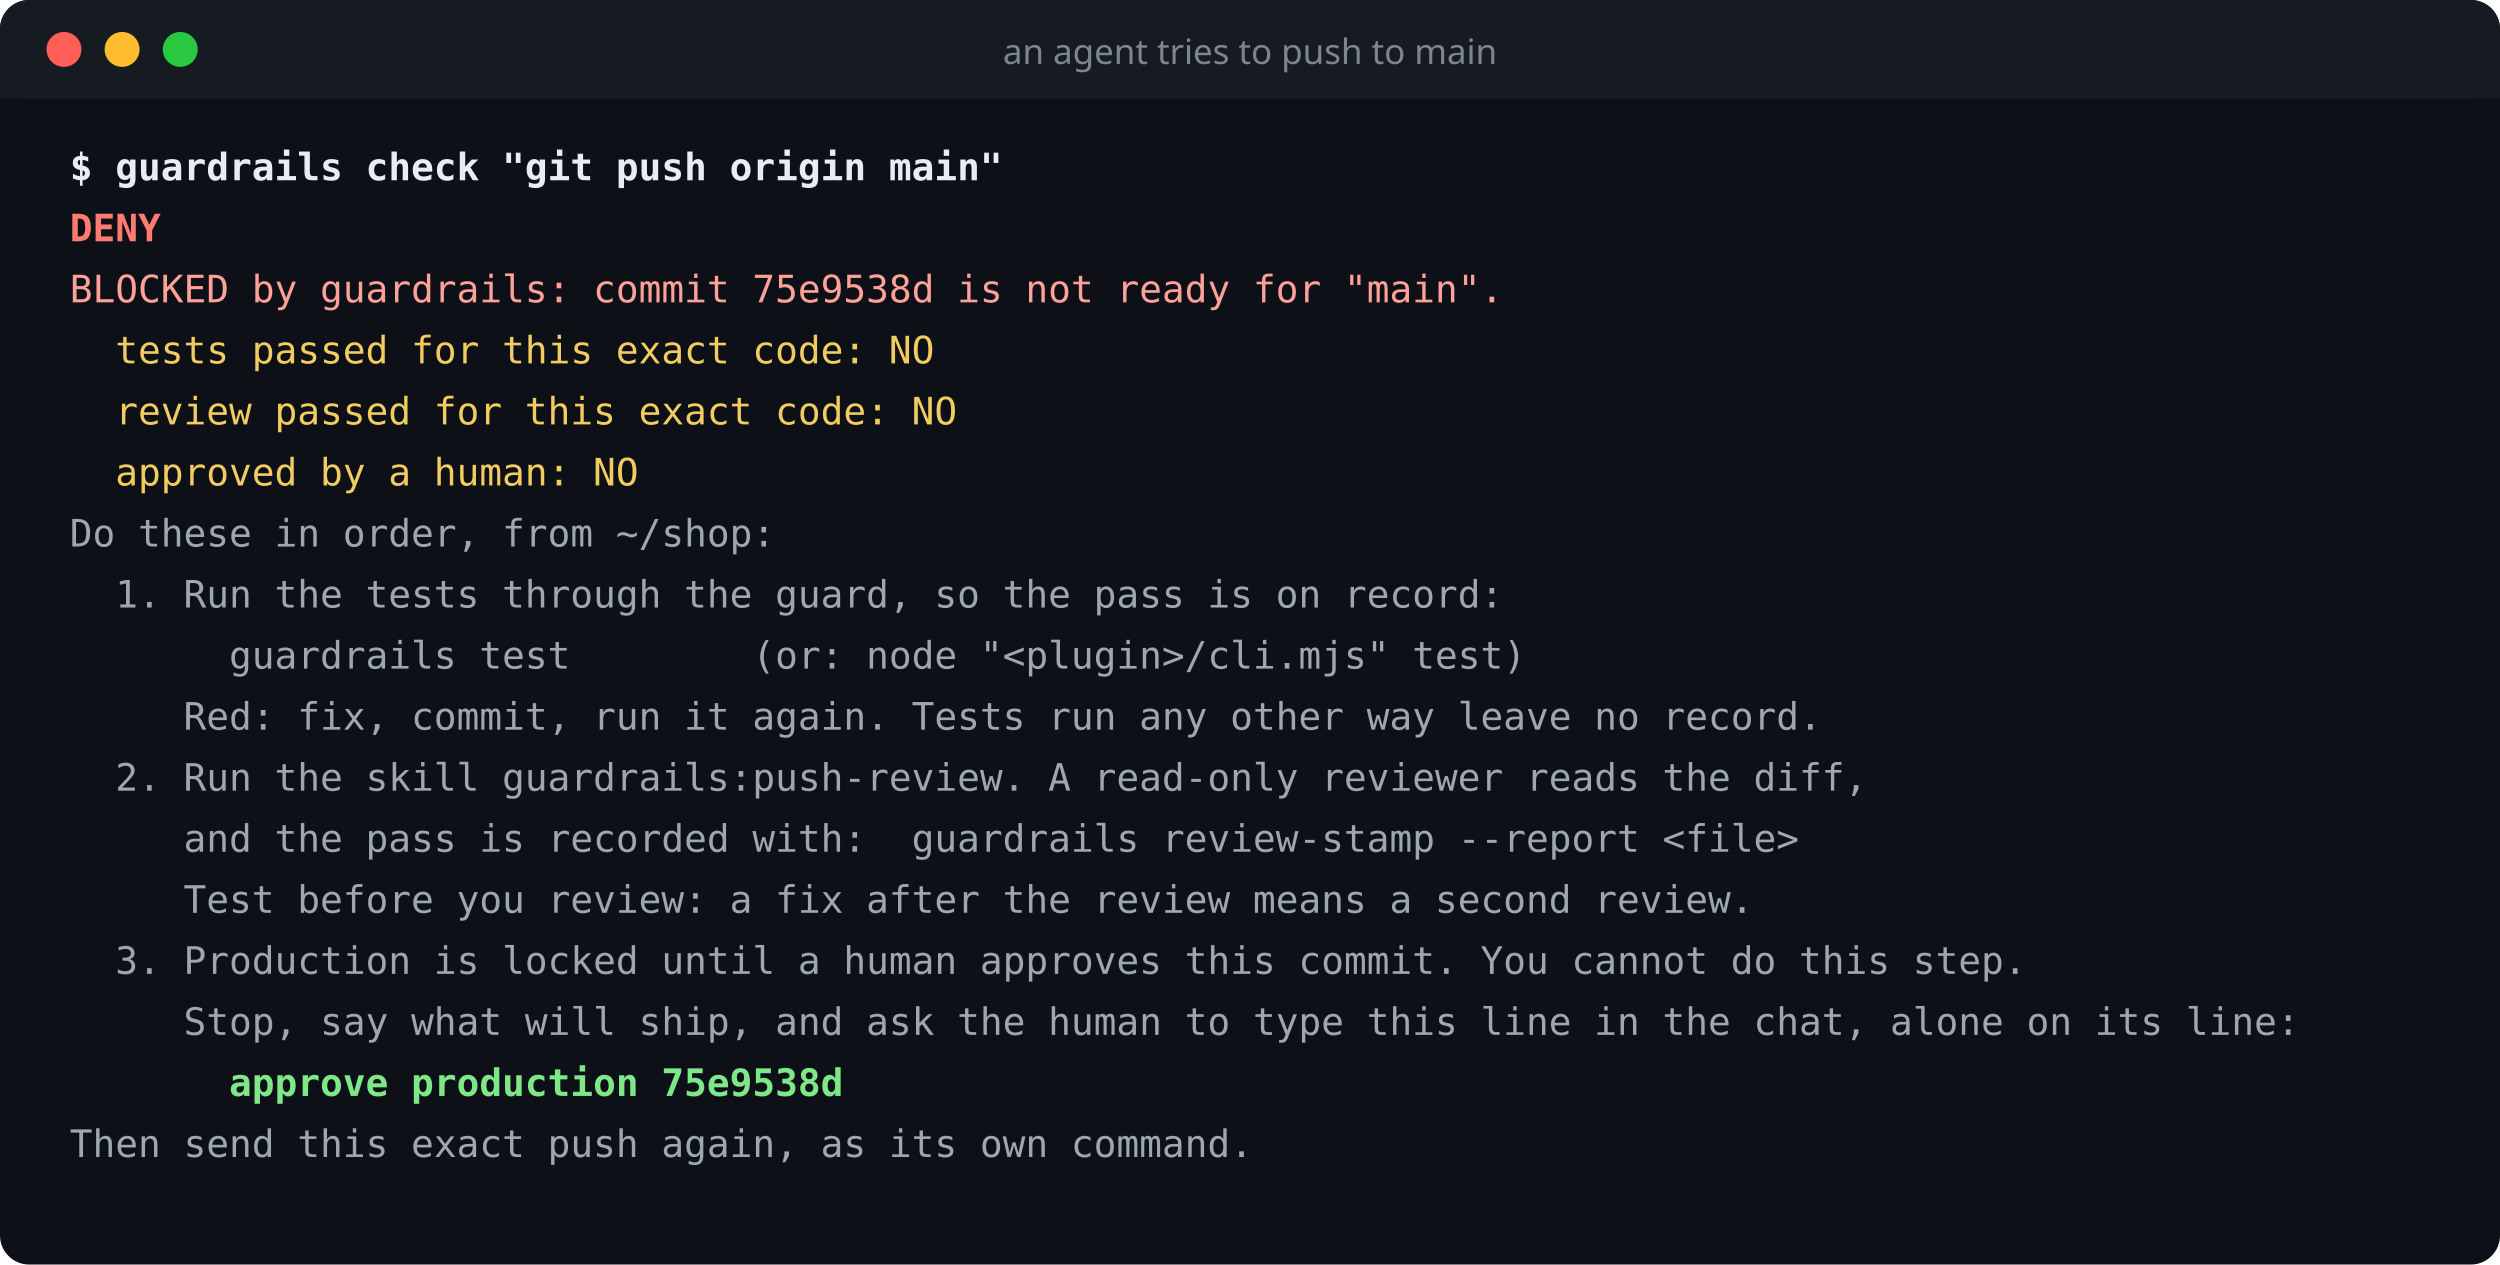
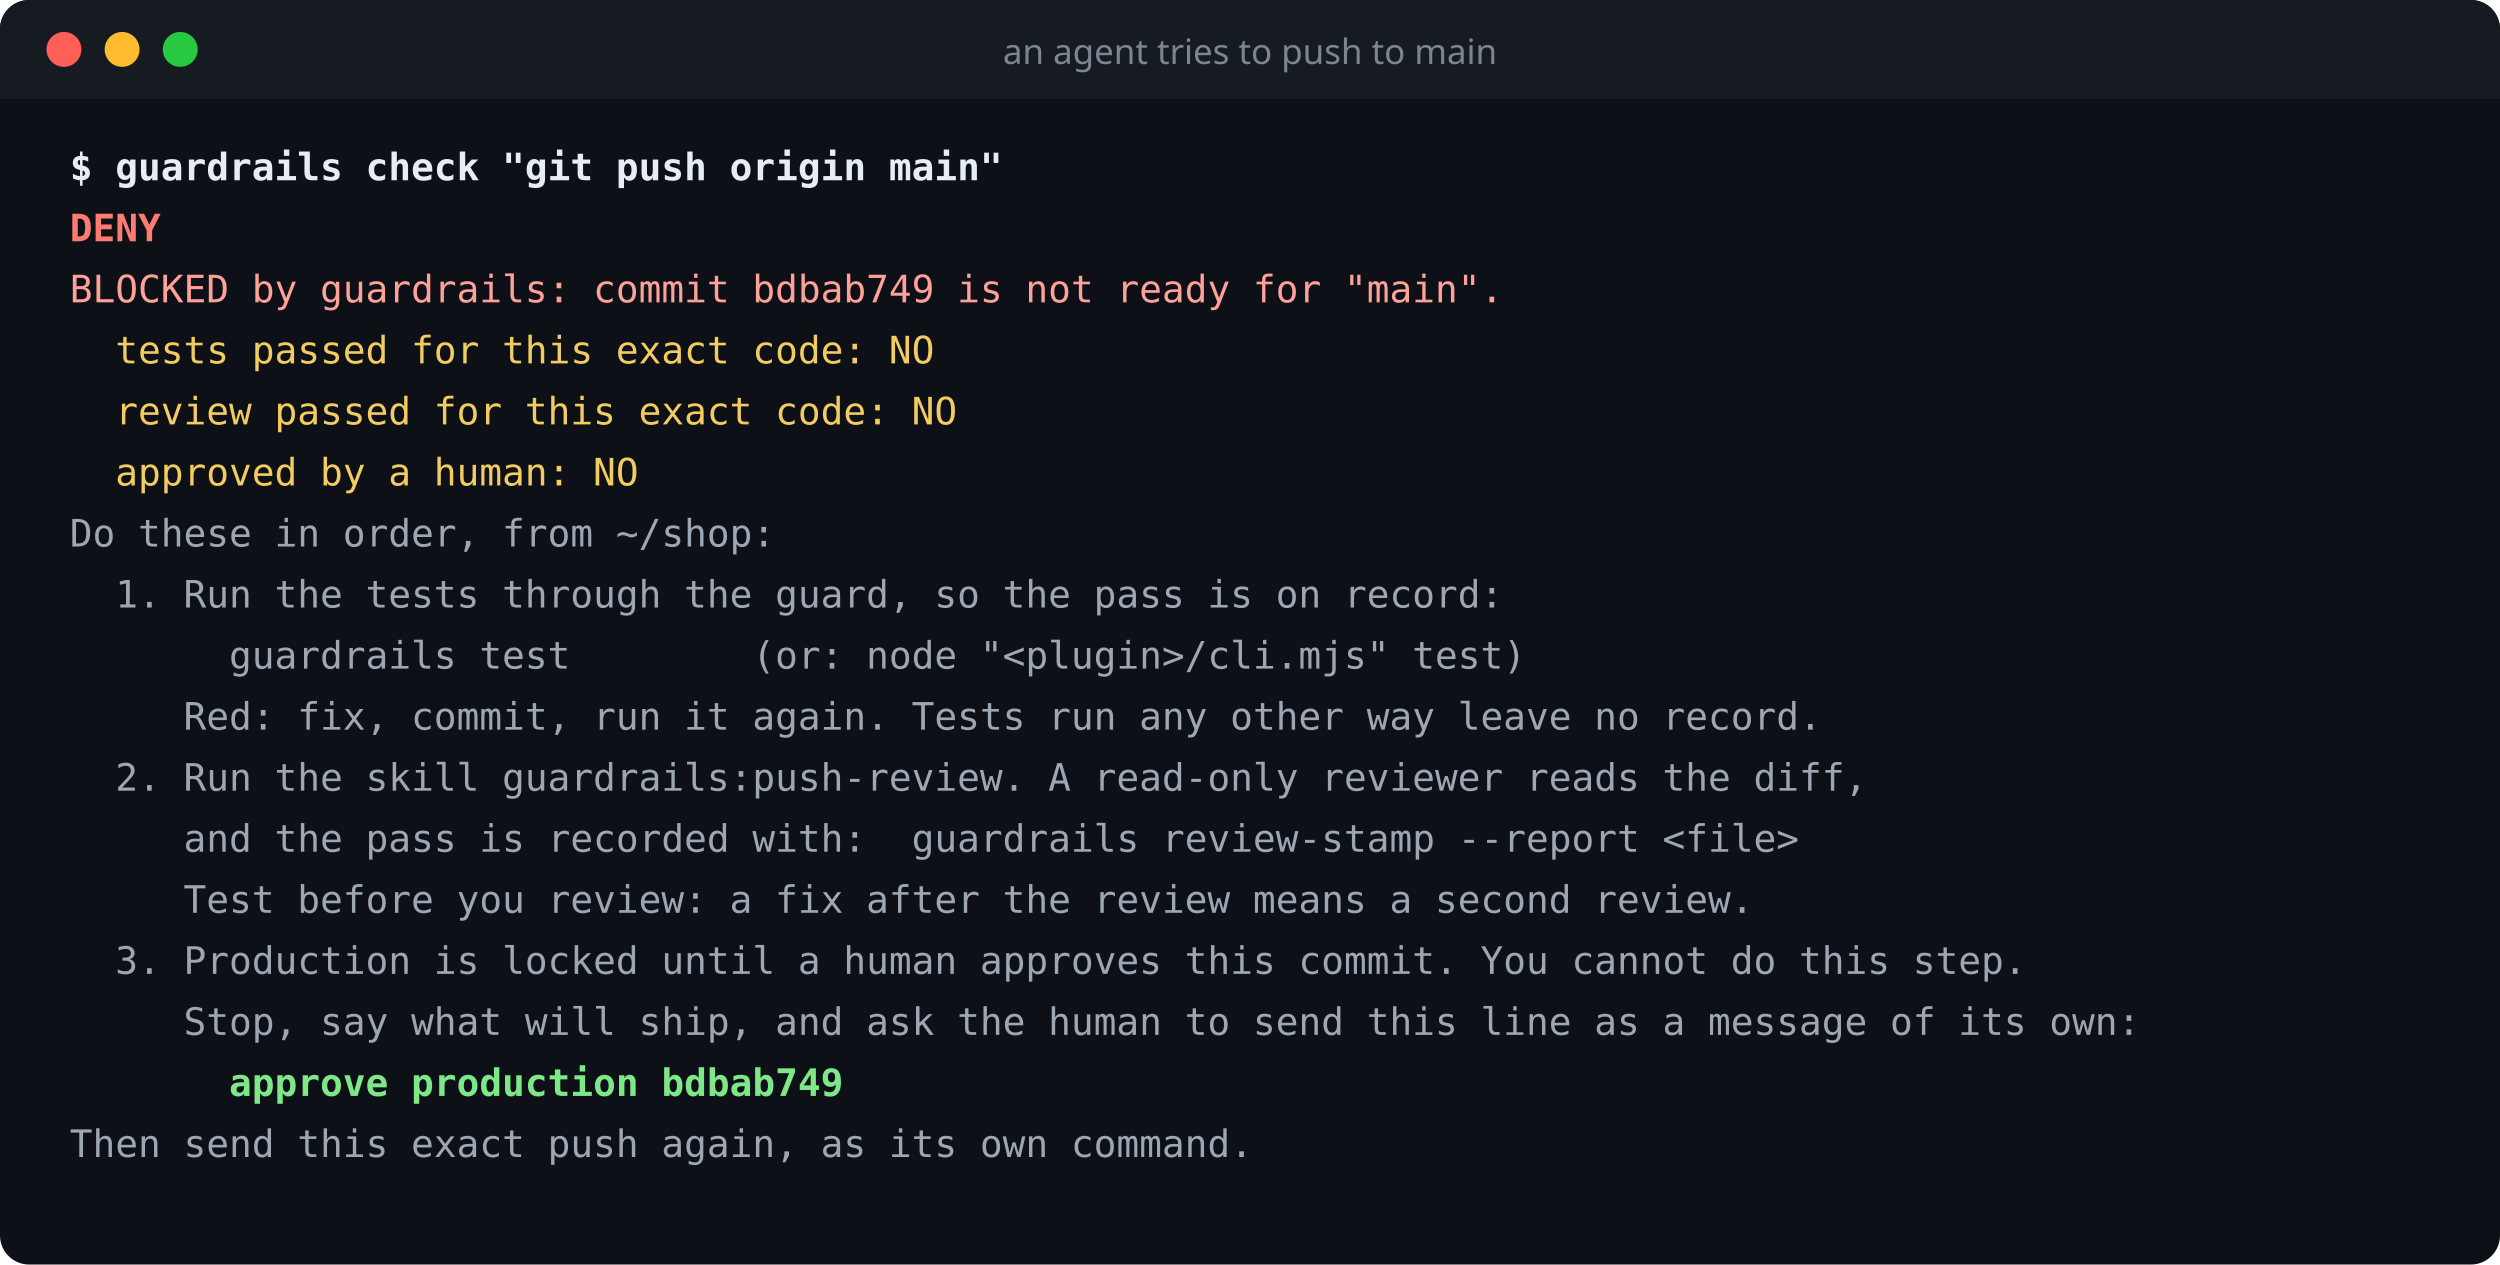
<svg xmlns="http://www.w3.org/2000/svg" viewBox="0 0 860 435" width="860" height="435" role="img" aria-label="Terminal: the guard refuses a push to main and lists what is missing: tests, review and a human approval">
  <rect width="860" height="435" rx="10" fill="#0d1117" />
  <rect width="860" height="34" rx="10" fill="#161b22" />
  <rect y="24" width="860" height="10" fill="#161b22" />
  <circle cx="22" cy="17" r="6" fill="#ff5f57" />
  <circle cx="42" cy="17" r="6" fill="#febc2e" />
  <circle cx="62" cy="17" r="6" fill="#28c840" />
  <text x="430" y="22" fill="#7d8590" font-family="ui-sans-serif, system-ui, sans-serif" font-size="12" text-anchor="middle">an agent tries to push to main</text>
  <g font-family="ui-monospace, SFMono-Regular, Menlo, Consolas, monospace" font-size="13">
    <text x="24" y="62" fill="#e6edf3" font-weight="700" xml:space="preserve">$ guardrails check "git push origin main"</text>
    <text x="24" y="83" fill="#ff7b72" font-weight="700" xml:space="preserve">DENY</text>
-     <text x="24" y="104" fill="#ffa198" xml:space="preserve">BLOCKED by guardrails: commit 75e9538d is not ready for "main".</text>
+     <text x="24" y="104" fill="#ffa198" xml:space="preserve">BLOCKED by guardrails: commit bdbab749 is not ready for "main".</text>
    <text x="24" y="125" fill="#f2cc60" xml:space="preserve">  tests passed for this exact code: NO</text>
    <text x="24" y="146" fill="#f2cc60" xml:space="preserve">  review passed for this exact code: NO</text>
    <text x="24" y="167" fill="#f2cc60" xml:space="preserve">  approved by a human: NO</text>
    <text x="24" y="188" fill="#9da7b3" xml:space="preserve">Do these in order, from ~/shop:</text>
    <text x="24" y="209" fill="#9da7b3" xml:space="preserve">  1. Run the tests through the guard, so the pass is on record:</text>
    <text x="24" y="230" fill="#9da7b3" xml:space="preserve">       guardrails test        (or: node "&lt;plugin&gt;/cli.mjs" test)</text>
    <text x="24" y="251" fill="#9da7b3" xml:space="preserve">     Red: fix, commit, run it again. Tests run any other way leave no record.</text>
    <text x="24" y="272" fill="#9da7b3" xml:space="preserve">  2. Run the skill guardrails:push-review. A read-only reviewer reads the diff,</text>
    <text x="24" y="293" fill="#9da7b3" xml:space="preserve">     and the pass is recorded with:  guardrails review-stamp --report &lt;file&gt;</text>
    <text x="24" y="314" fill="#9da7b3" xml:space="preserve">     Test before you review: a fix after the review means a second review.</text>
    <text x="24" y="335" fill="#9da7b3" xml:space="preserve">  3. Production is locked until a human approves this commit. You cannot do this step.</text>
-     <text x="24" y="356" fill="#9da7b3" xml:space="preserve">     Stop, say what will ship, and ask the human to type this line in the chat, alone on its line:</text>
-     <text x="24" y="377" fill="#7ee787" font-weight="700" xml:space="preserve">       approve production 75e9538d</text>
+     <text x="24" y="356" fill="#9da7b3" xml:space="preserve">     Stop, say what will ship, and ask the human to send this line as a message of its own:</text>
+     <text x="24" y="377" fill="#7ee787" font-weight="700" xml:space="preserve">       approve production bdbab749</text>
    <text x="24" y="398" fill="#9da7b3" xml:space="preserve">Then send this exact push again, as its own command.</text>
  </g>
</svg>
